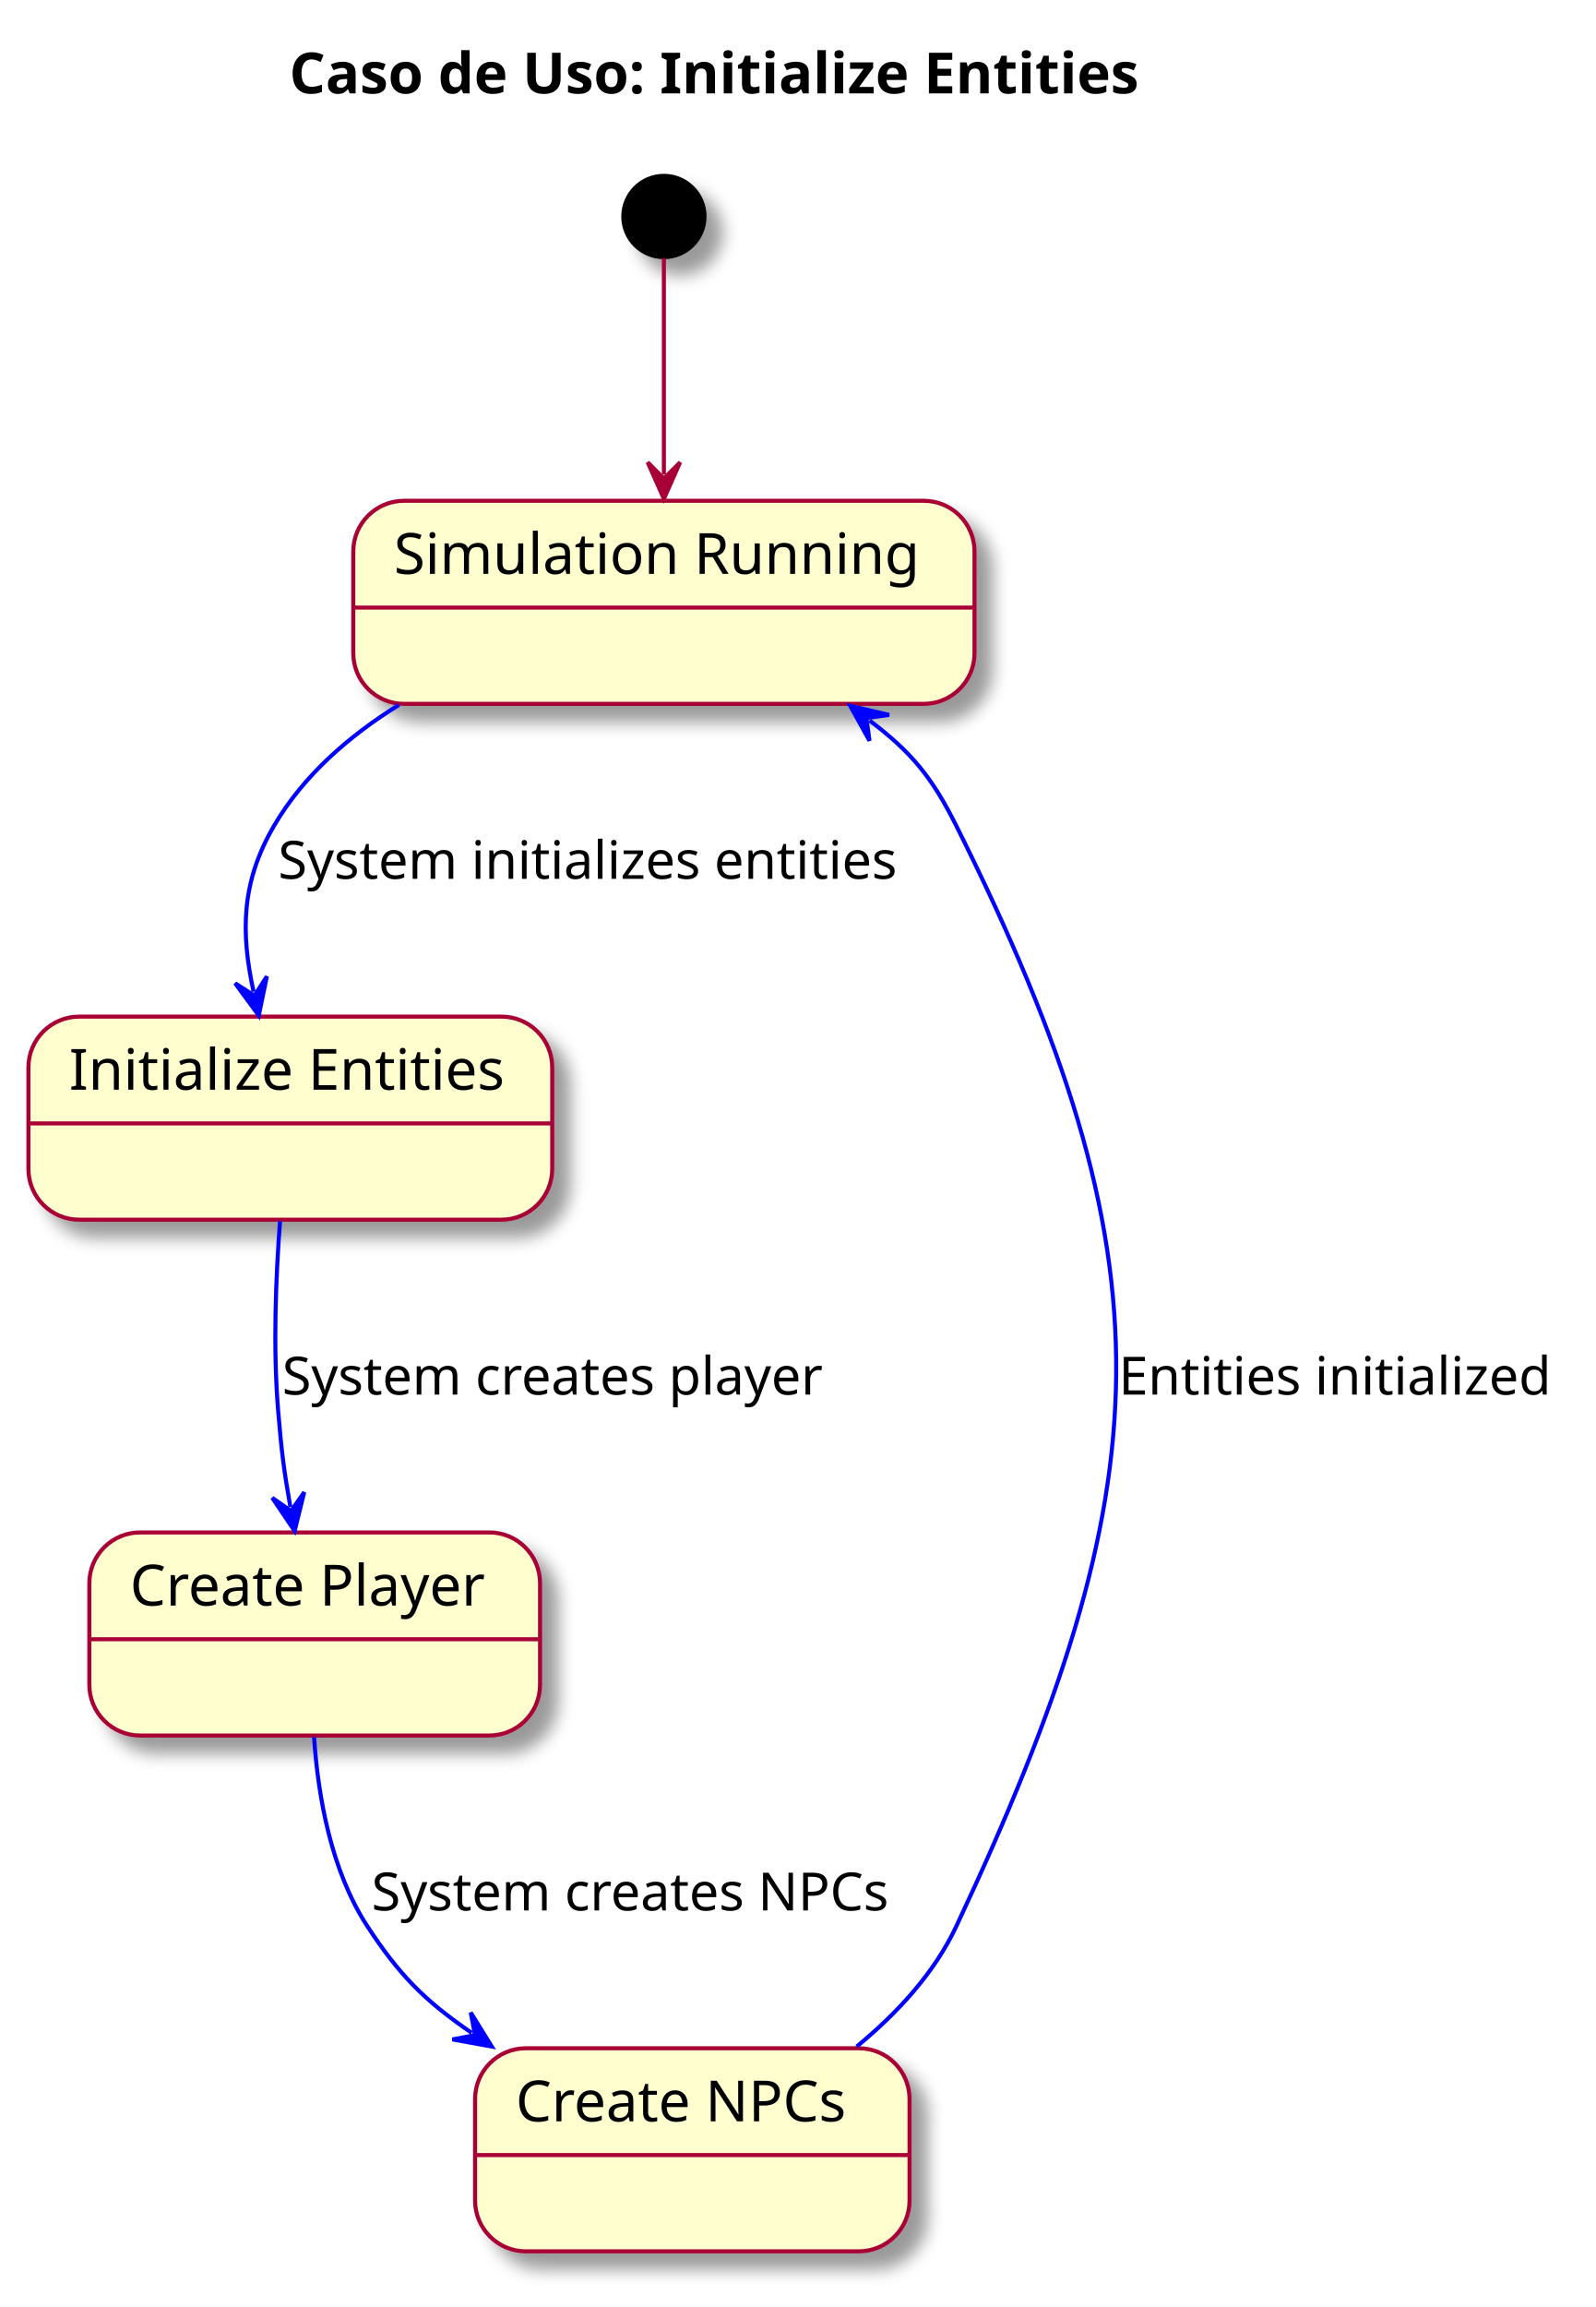
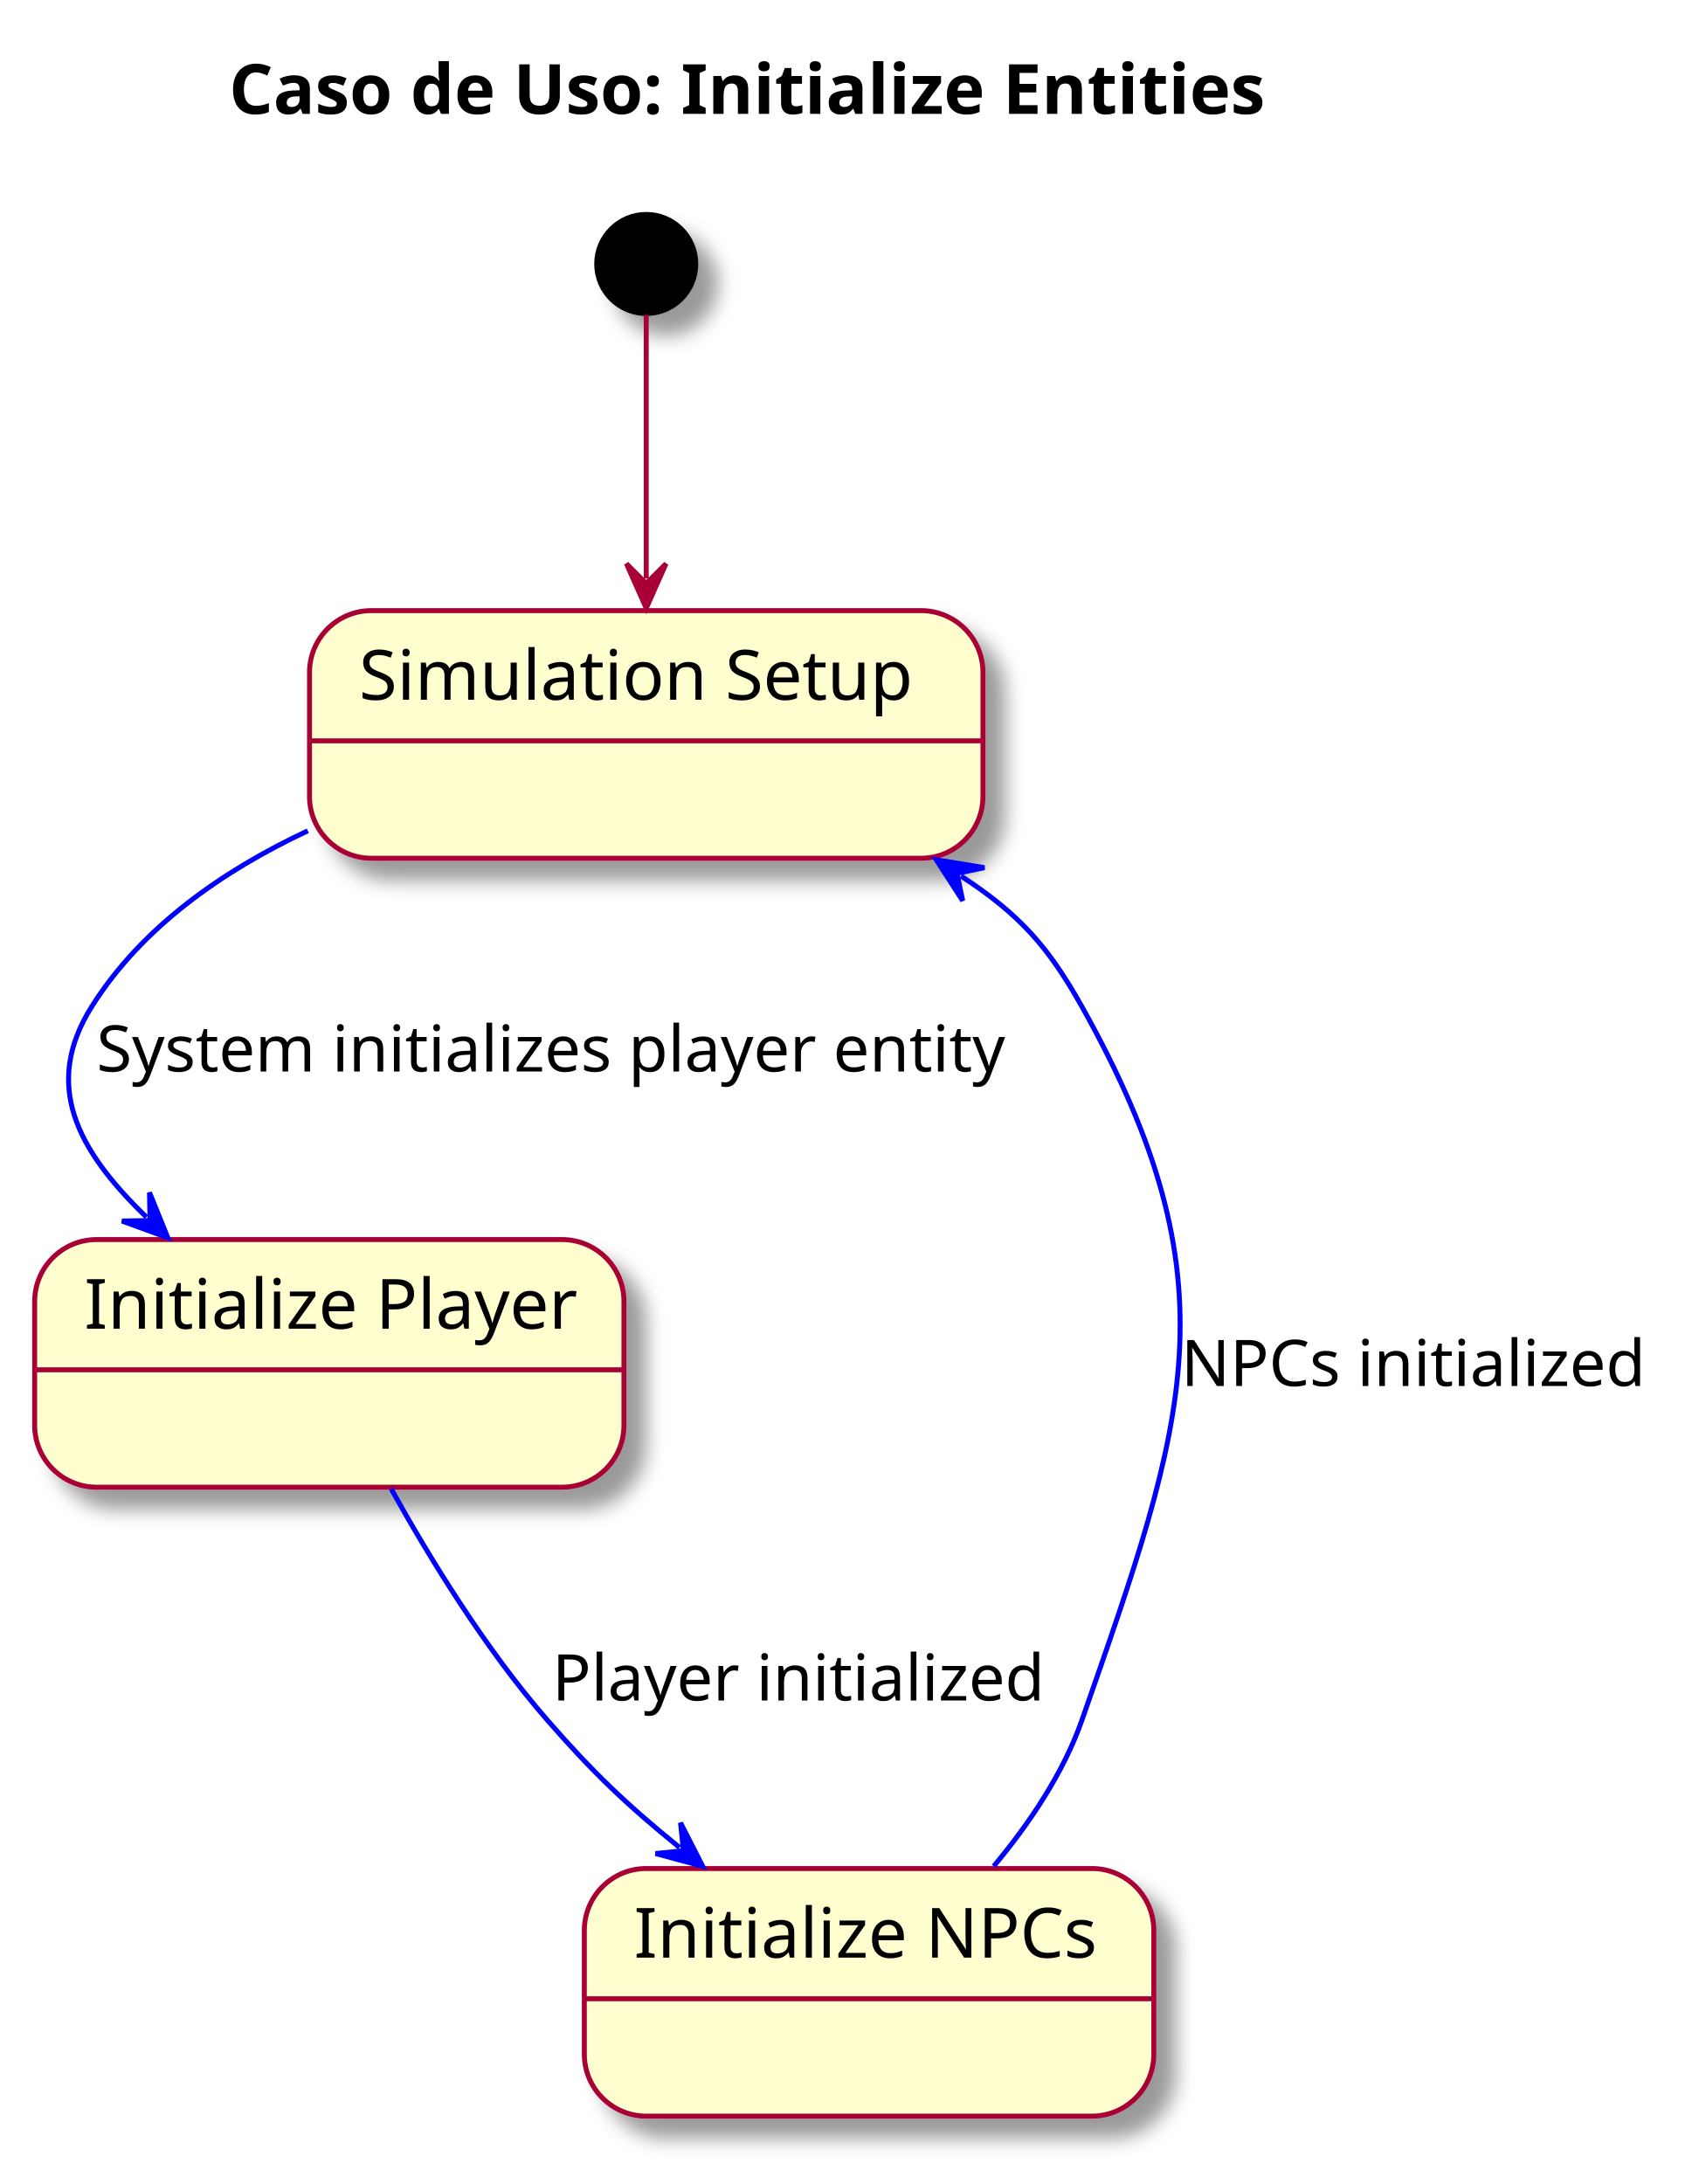
- <svg xmlns="http://www.w3.org/2000/svg" contentStyleType="text/css" height="568px" preserveAspectRatio="none" style="width:393px;height:568px;background:#FFFFFF;" version="1.1" viewBox="0 0 393 568" width="393px" zoomAndPan="magnify">
+ <svg xmlns="http://www.w3.org/2000/svg" contentStyleType="text/css" height="441px" preserveAspectRatio="none" style="width:343px;height:441px;background:#FFFFFF;" version="1.1" viewBox="0 0 343 441" width="343px" zoomAndPan="magnify">
  <defs>
-     <filter height="300%" id="foin204mcvs1q" width="300%" x="-1" y="-1">
+     <filter height="300%" id="f1crs02opptub4" width="300%" x="-1" y="-1">
      <feGaussianBlur result="blurOut" stdDeviation="2.0" />
      <feColorMatrix in="blurOut" result="blurOut2" type="matrix" values="0 0 0 0 0 0 0 0 0 0 0 0 0 0 0 0 0 0 .4 0" />
      <feOffset dx="4.0" dy="4.0" in="blurOut2" result="blurOut3" />
      <feBlend in="SourceGraphic" in2="blurOut3" mode="normal" />
    </filter>
  </defs>
  <g>
-     <text fill="#000000" font-family="sans-serif" font-size="14" font-weight="bold" lengthAdjust="spacing" textLength="237" x="71.25" y="22.995">Caso de Uso: Initialize Entities</text>
-     <g id="SIMULATION_RUNNING">
-       <rect fill="#FEFECE" filter="url(#foin204mcvs1q)" height="50" rx="12.5" ry="12.5" style="stroke:#A80036;stroke-width:1.0;" width="153" x="87" y="123.297" />
-       <line style="stroke:#A80036;stroke-width:1.0;" x1="87" x2="240" y1="149.594" y2="149.594" />
-       <text fill="#000000" font-family="sans-serif" font-size="14" lengthAdjust="spacing" textLength="133" x="97" y="141.292">Simulation Running</text>
+     <text fill="#000000" font-family="sans-serif" font-size="14" font-weight="bold" lengthAdjust="spacing" textLength="237" x="46.25" y="22.995">Caso de Uso: Initialize Entities</text>
+     <g id="SIMULATION_SETUP">
+       <rect fill="#FEFECE" filter="url(#f1crs02opptub4)" height="50" rx="12.5" ry="12.5" style="stroke:#A80036;stroke-width:1.0;" width="136" x="62.5" y="123.297" />
+       <line style="stroke:#A80036;stroke-width:1.0;" x1="62.5" x2="198.5" y1="149.594" y2="149.594" />
+       <text fill="#000000" font-family="sans-serif" font-size="14" lengthAdjust="spacing" textLength="116" x="72.5" y="141.292">Simulation Setup</text>
    </g>
-     <g id="InitializeEntities">
-       <rect fill="#FEFECE" filter="url(#foin204mcvs1q)" height="50" rx="12.5" ry="12.5" style="stroke:#A80036;stroke-width:1.0;" width="129" x="7" y="250.297" />
-       <line style="stroke:#A80036;stroke-width:1.0;" x1="7" x2="136" y1="276.594" y2="276.594" />
-       <text fill="#000000" font-family="sans-serif" font-size="14" lengthAdjust="spacing" textLength="109" x="17" y="268.292">Initialize Entities</text>
+     <g id="InitializePlayer">
+       <rect fill="#FEFECE" filter="url(#f1crs02opptub4)" height="50" rx="12.5" ry="12.5" style="stroke:#A80036;stroke-width:1.0;" width="119" x="7" y="250.297" />
+       <line style="stroke:#A80036;stroke-width:1.0;" x1="7" x2="126" y1="276.594" y2="276.594" />
+       <text fill="#000000" font-family="sans-serif" font-size="14" lengthAdjust="spacing" textLength="99" x="17" y="268.292">Initialize Player</text>
    </g>
-     <g id="CreatePlayer">
-       <rect fill="#FEFECE" filter="url(#foin204mcvs1q)" height="50" rx="12.5" ry="12.5" style="stroke:#A80036;stroke-width:1.0;" width="111" x="22" y="377.297" />
-       <line style="stroke:#A80036;stroke-width:1.0;" x1="22" x2="133" y1="403.594" y2="403.594" />
-       <text fill="#000000" font-family="sans-serif" font-size="14" lengthAdjust="spacing" textLength="91" x="32" y="395.292">Create Player</text>
+     <g id="InitializeNPCs">
+       <rect fill="#FEFECE" filter="url(#f1crs02opptub4)" height="50" rx="12.5" ry="12.5" style="stroke:#A80036;stroke-width:1.0;" width="115" x="118" y="377.297" />
+       <line style="stroke:#A80036;stroke-width:1.0;" x1="118" x2="233" y1="403.594" y2="403.594" />
+       <text fill="#000000" font-family="sans-serif" font-size="14" lengthAdjust="spacing" textLength="95" x="128" y="395.292">Initialize NPCs</text>
    </g>
-     <g id="CreateNPCs">
-       <rect fill="#FEFECE" filter="url(#foin204mcvs1q)" height="50" rx="12.5" ry="12.5" style="stroke:#A80036;stroke-width:1.0;" width="107" x="117" y="504.297" />
-       <line style="stroke:#A80036;stroke-width:1.0;" x1="117" x2="224" y1="530.594" y2="530.594" />
-       <text fill="#000000" font-family="sans-serif" font-size="14" lengthAdjust="spacing" textLength="87" x="127" y="522.292">Create NPCs</text>
+     <ellipse cx="130.5" cy="53.297" fill="#000000" filter="url(#f1crs02opptub4)" rx="10" ry="10" style="stroke:#000000;stroke-width:1.0;" />
+     <g id="link_*start*_SIMULATION_SETUP">
+       <path d="M130.5,63.557 C130.5,77.247 130.5,97.367 130.5,116.817 " fill="none" id="*start*-to-SIMULATION_SETUP" style="stroke:#A80036;stroke-width:1.0;" />
+       <polygon fill="#A80036" points="130.5,122.817,134.5,113.817,130.5,117.817,126.5,113.817,130.5,122.817" style="stroke:#A80036;stroke-width:1.0;" />
    </g>
-     <ellipse cx="163.5" cy="53.297" fill="#000000" filter="url(#foin204mcvs1q)" rx="10" ry="10" style="stroke:#000000;stroke-width:1.0;" />
-     <g id="link_*start*_SIMULATION_RUNNING">
-       <path d="M163.5,63.557 C163.5,77.247 163.5,97.367 163.5,116.817 " fill="none" id="*start*-to-SIMULATION_RUNNING" style="stroke:#A80036;stroke-width:1.0;" />
-       <polygon fill="#A80036" points="163.5,122.817,167.5,113.817,163.5,117.817,159.5,113.817,163.5,122.817" style="stroke:#A80036;stroke-width:1.0;" />
+     <g id="link_SIMULATION_SETUP_InitializePlayer">
+       <path d="M62.16,167.757 C44.99,175.807 28.6,187.207 18.5,203.297 C8.61,219.047 15.503,232.18 29.573,245.76 " fill="none" id="SIMULATION_SETUP-to-InitializePlayer" style="stroke:#0000FF;stroke-width:1.0;" />
+       <polygon fill="#0000FF" points="33.89,249.927,30.192,240.799,30.292,246.454,24.636,246.555,33.89,249.927" style="stroke:#0000FF;stroke-width:1.0;" />
+       <text fill="#000000" font-family="sans-serif" font-size="13" lengthAdjust="spacing" textLength="194" x="19.5" y="216.364">System initializes player entity</text>
    </g>
-     <g id="link_SIMULATION_RUNNING_InitializeEntities">
-       <path d="M98.25,173.547 C85.98,181.157 74.74,190.917 67.5,203.297 C59.34,217.257 59.292,229.665 62.452,244.165 " fill="none" id="SIMULATION_RUNNING-to-InitializeEntities" style="stroke:#0000FF;stroke-width:1.0;" />
-       <polygon fill="#0000FF" points="63.73,250.027,65.722,240.381,62.665,245.142,57.905,242.085,63.73,250.027" style="stroke:#0000FF;stroke-width:1.0;" />
-       <text fill="#000000" font-family="sans-serif" font-size="13" lengthAdjust="spacing" textLength="162" x="68.5" y="216.364">System initializes entities</text>
+     <g id="link_InitializePlayer_InitializeNPCs">
+       <path d="M78.99,300.627 C86.97,314.987 98.12,333.077 110.5,347.297 C119.75,357.917 126.538,364.39 137.238,373.06 " fill="none" id="InitializePlayer-to-InitializeNPCs" style="stroke:#0000FF;stroke-width:1.0;" />
+       <polygon fill="#0000FF" points="141.9,376.837,137.426,368.063,138.015,373.689,132.389,374.279,141.9,376.837" style="stroke:#0000FF;stroke-width:1.0;" />
+       <text fill="#000000" font-family="sans-serif" font-size="13" lengthAdjust="spacing" textLength="102" x="111.5" y="343.364">Player initialized</text>
    </g>
-     <g id="link_InitializeEntities_CreatePlayer">
-       <path d="M68.97,300.647 C67.92,314.367 67.22,331.807 68.5,347.297 C69.31,357.057 69.871,361.789 71.511,371.029 " fill="none" id="InitializeEntities-to-CreatePlayer" style="stroke:#0000FF;stroke-width:1.0;" />
-       <polygon fill="#0000FF" points="72.56,376.937,74.926,367.376,71.686,372.014,67.049,368.774,72.56,376.937" style="stroke:#0000FF;stroke-width:1.0;" />
-       <text fill="#000000" font-family="sans-serif" font-size="13" lengthAdjust="spacing" textLength="144" x="69.5" y="343.364">System creates player</text>
-     </g>
-     <g id="link_CreatePlayer_CreateNPCs">
-       <path d="M77.35,427.717 C78.32,442.287 81.52,460.557 90.5,474.297 C98.2,486.077 104.501,492.56 116.161,500.5 " fill="none" id="CreatePlayer-to-CreateNPCs" style="stroke:#0000FF;stroke-width:1.0;" />
-       <polygon fill="#0000FF" points="121.12,503.877,115.932,495.505,116.987,501.063,111.43,502.117,121.12,503.877" style="stroke:#0000FF;stroke-width:1.0;" />
-       <text fill="#000000" font-family="sans-serif" font-size="13" lengthAdjust="spacing" textLength="139" x="91.5" y="470.364">System creates NPCs</text>
-     </g>
-     <g id="link_CreateNPCs_SIMULATION_RUNNING">
-       <path d="M210.99,503.877 C220.83,495.787 230.08,485.847 235.5,474.297 C286.67,365.267 289.36,311.027 235.5,203.297 C229.63,191.557 224.645,185.327 214.165,177.397 " fill="none" id="CreateNPCs-to-SIMULATION_RUNNING" style="stroke:#0000FF;stroke-width:1.0;" />
-       <polygon fill="#0000FF" points="209.38,173.777,214.143,182.397,213.367,176.794,218.97,176.018,209.38,173.777" style="stroke:#0000FF;stroke-width:1.0;" />
-       <text fill="#000000" font-family="sans-serif" font-size="13" lengthAdjust="spacing" textLength="110" x="275.5" y="343.364">Entities initialized</text>
+     <g id="link_InitializeNPCs_SIMULATION_SETUP">
+       <path d="M200.67,376.837 C207.85,368.247 214.74,358.047 218.5,347.297 C239.62,286.877 249.75,259.147 218.5,203.297 C211.67,191.097 205.861,184.602 194.091,176.902 " fill="none" id="InitializeNPCs-to-SIMULATION_SETUP" style="stroke:#0000FF;stroke-width:1.0;" />
+       <polygon fill="#0000FF" points="189.07,173.617,194.412,181.891,193.254,176.354,198.791,175.197,189.07,173.617" style="stroke:#0000FF;stroke-width:1.0;" />
+       <text fill="#000000" font-family="sans-serif" font-size="13" lengthAdjust="spacing" textLength="97" x="238.5" y="279.864">NPCs initialized</text>
    </g>
  </g>
</svg>
